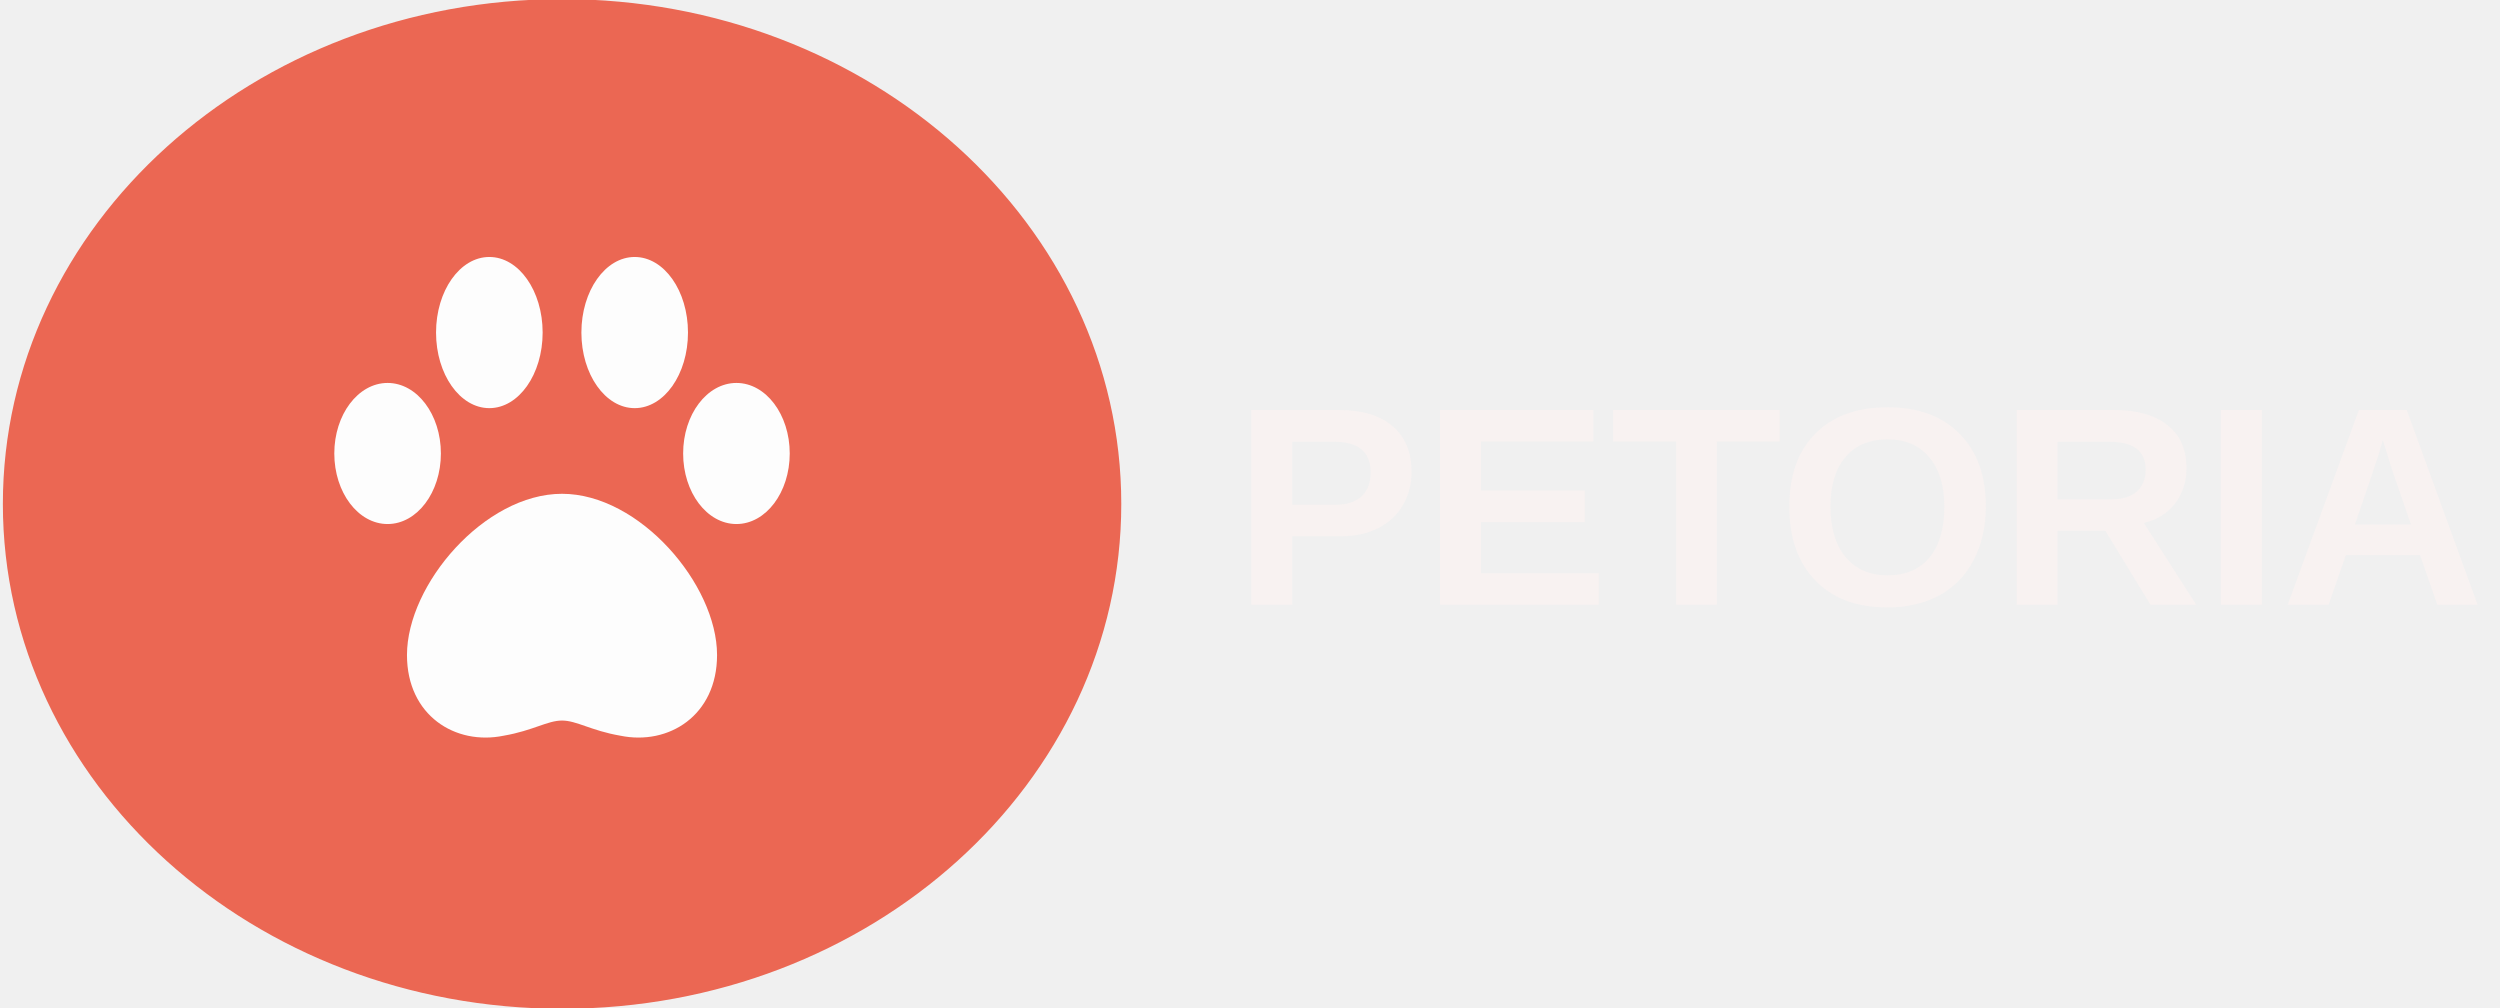
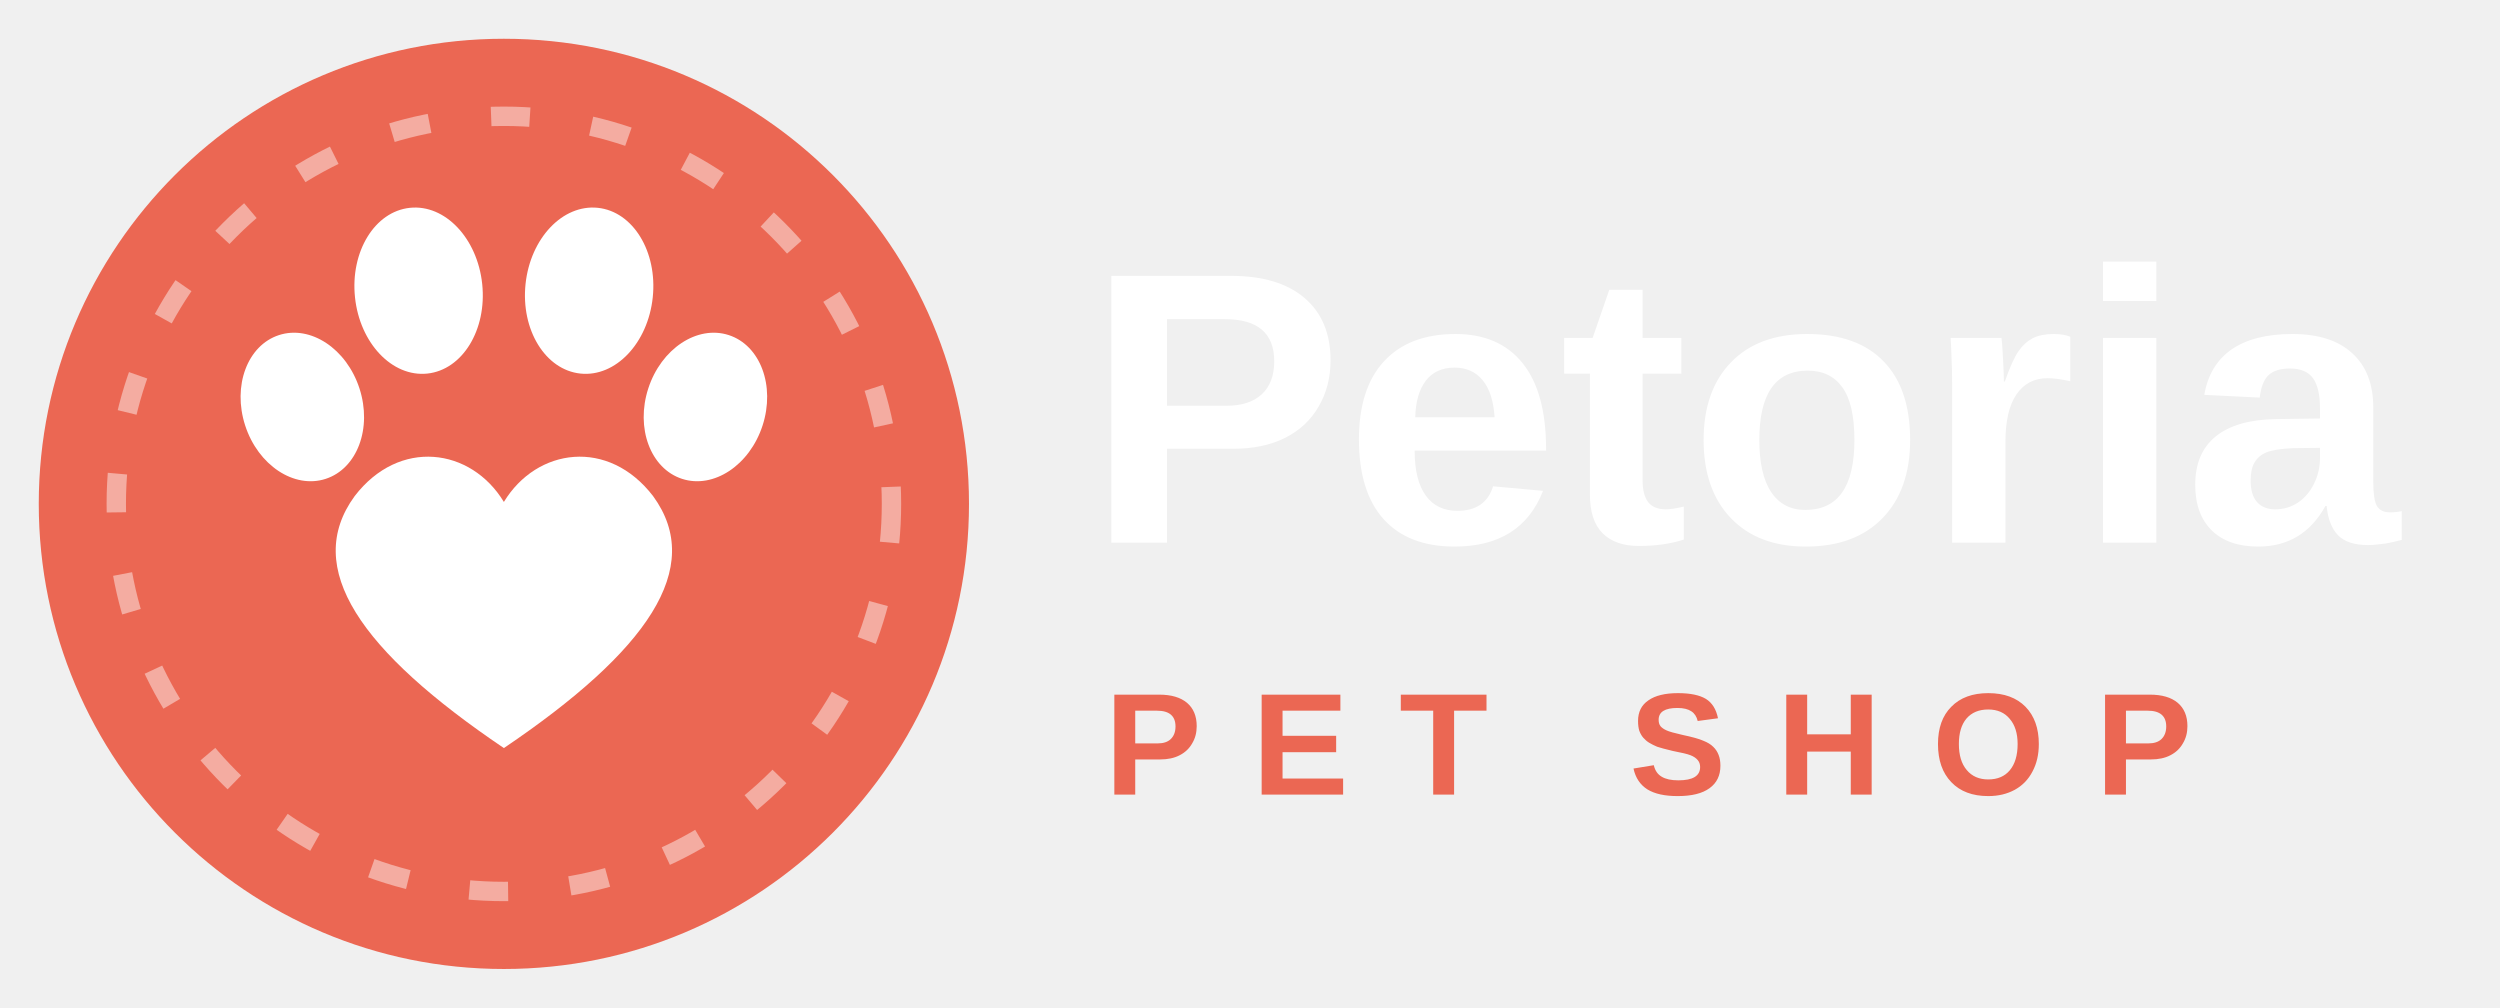
<svg xmlns="http://www.w3.org/2000/svg" width="129" height="52" viewBox="0 0 129 52" fill="none">
-   <g clipPath="url(#clip0_6733_27842)">
-     <g clipPath="url(#clip1_6733_27842)">
-       <g clipPath="url(#clip2_6733_27842)">
-         <g clipPath="url(#clip3_6733_27842)">
-           <g clipPath="url(#clip4_6733_27842)">
-             <text x="63.6" y="31.2" fill="#F8F2F1" font-family="Arial, Helvetica, sans-serif" font-weight="700" font-size="14.6" textLength="65" lengthAdjust="spacingAndGlyphs">PETORIA</text>
-           </g>
-         </g>
-       </g>
+   <style>
+ .ring{transform-origin:26px 26px;animation:spin 14s linear infinite}
+ .toe{animation:hop 2.8s ease-in-out infinite}
+ .t2{animation-delay:.12s}.t3{animation-delay:.24s}.t4{animation-delay:.36s}
+ .heart{transform-box:fill-box;transform-origin:50% 55%;animation:beat 2.8s ease-in-out infinite}
+ @keyframes spin{to{transform:rotate(360deg)}}
+ @keyframes hop{0%,55%,100%{translate:0 0}18%{translate:0 -1.8px}34%{translate:0 0}}
+ @keyframes beat{0%,100%{scale:1}12%{scale:1.14}24%{scale:1}36%{scale:1.08}48%{scale:1}}
+ @media (prefers-reduced-motion:reduce){.ring,.toe,.heart{animation:none}}
+ </style>
+   <circle cx="26" cy="26" r="24" fill="#EB6753" />
+   <circle class="ring" cx="26" cy="26" r="20" stroke="#FFFFFF" stroke-opacity="0.45" stroke-width="1" stroke-dasharray="2 3.2" fill="none" />
+   <g fill="#FFFFFF">
+     <g class="toe t1">
+       <ellipse cx="15.6" cy="21" rx="3.1" ry="3.9" transform="rotate(-18 15.6 21)" />
    </g>
-     <g clipPath="url(#clip5_6733_27842)">
-       <g clipPath="url(#clip6_6733_27842)">
-         <path d="M0.148 26.003C0.148 11.616 13.067 -0.047 29.003 -0.047C44.939 -0.047 57.858 11.616 57.858 26.003C57.858 40.39 44.939 52.053 29.003 52.053C13.067 52.053 0.148 40.39 0.148 26.003ZM29.003 51.09C44.35 51.09 56.791 39.858 56.791 26.003C56.791 12.148 44.35 0.916 29.003 0.916C13.656 0.916 1.215 12.148 1.215 26.003C1.215 39.858 13.656 51.09 29.003 51.09Z" fill="#EB6753" />
-         <path d="M29.004 51.79C44.78 51.79 57.57 40.244 57.57 26.001C57.57 11.757 44.78 0.211 29.004 0.211C13.227 0.211 0.438 11.757 0.438 26.001C0.438 40.244 13.227 51.79 29.004 51.79Z" fill="#EB6753" />
-         <g clipPath="url(#clip7_6733_27842)">
-           <g clipPath="url(#clip8_6733_27842)">
-             <ellipse cx="20.00" cy="23.40" rx="2.75" ry="3.64" fill="#FDFDFD" />
-             <ellipse cx="25.25" cy="17.16" rx="2.75" ry="3.90" fill="#FDFDFD" />
-             <ellipse cx="32.75" cy="17.16" rx="2.75" ry="3.90" fill="#FDFDFD" />
-             <ellipse cx="38.00" cy="23.40" rx="2.75" ry="3.64" fill="#FDFDFD" />
-             <path d="M29.00 25.48C25.00 25.48 21.00 30.16 21.00 33.80C21.00 36.92 23.50 38.48 26.00 37.96C27.50 37.70 28.25 37.18 29.00 37.18C29.75 37.18 30.50 37.70 32.00 37.96C34.50 38.48 37.00 36.92 37.00 33.80C37.00 30.16 33.00 25.48 29.00 25.48Z" fill="#FDFDFD" />
-           </g>
-         </g>
-       </g>
+     <g class="toe t2">
+       <ellipse cx="21.6" cy="15" rx="3.3" ry="4.3" transform="rotate(-6 21.6 15)" />
    </g>
+     <g class="toe t3">
+       <ellipse cx="30.4" cy="15" rx="3.3" ry="4.3" transform="rotate(6 30.4 15)" />
+     </g>
+     <g class="toe t4">
+       <ellipse cx="36.4" cy="21" rx="3.1" ry="3.9" transform="rotate(18 36.4 21)" />
+     </g>
+     <path class="heart" d="M26 38.6C18.6 33.6 15.6 29.3 18.3 25.6C20.6 22.6 24.3 23.1 26 25.9C27.7 23.1 31.4 22.6 33.7 25.6C36.4 29.3 33.4 33.6 26 38.6Z" />
  </g>
-   <defs>
-     <clipPath id="clip0_6733_27842">
-       <rect width="128.708" height="52.1" fill="white" transform="translate(0.148438 -0.046875)" />
-     </clipPath>
-     <clipPath id="clip1_6733_27842">
-       <rect width="65.413" height="10.68" fill="white" transform="translate(63.4453 20.6641)" />
-     </clipPath>
-     <clipPath id="clip2_6733_27842">
-       <rect width="65.413" height="10.68" fill="white" transform="translate(63.4453 20.6641)" />
-     </clipPath>
-     <clipPath id="clip3_6733_27842">
-       <rect width="65.413" height="10.68" fill="white" transform="translate(63.4453 20.6641)" />
-     </clipPath>
-     <clipPath id="clip4_6733_27842">
-       <rect width="65.413" height="10.68" fill="white" transform="translate(63.4453 20.6641)" />
-     </clipPath>
-     <clipPath id="clip5_6733_27842">
-       <rect width="57.709" height="52.1" fill="white" transform="translate(0.148438 -0.046875)" />
-     </clipPath>
-     <clipPath id="clip6_6733_27842">
-       <rect width="57.709" height="52.1" fill="white" transform="translate(0.148438 -0.046875)" />
-     </clipPath>
-     <clipPath id="clip7_6733_27842">
-       <rect width="29.05" height="30.317" fill="white" transform="translate(14.4766 10.8438)" />
-     </clipPath>
-     <clipPath id="clip8_6733_27842">
-       <rect width="29.05" height="30.317" fill="white" transform="translate(14.4766 10.8438)" />
-     </clipPath>
-   </defs>
+   <text x="56" y="28" fill="#FFFFFF" font-family="Arial, Helvetica, sans-serif" font-weight="700" font-size="20" textLength="70" lengthAdjust="spacingAndGlyphs">Petoria</text>
+   <text x="57" y="41" fill="#EB6753" font-family="Arial, Helvetica, sans-serif" font-weight="700" font-size="7.5" letter-spacing="2.6">PET SHOP</text>
</svg>
